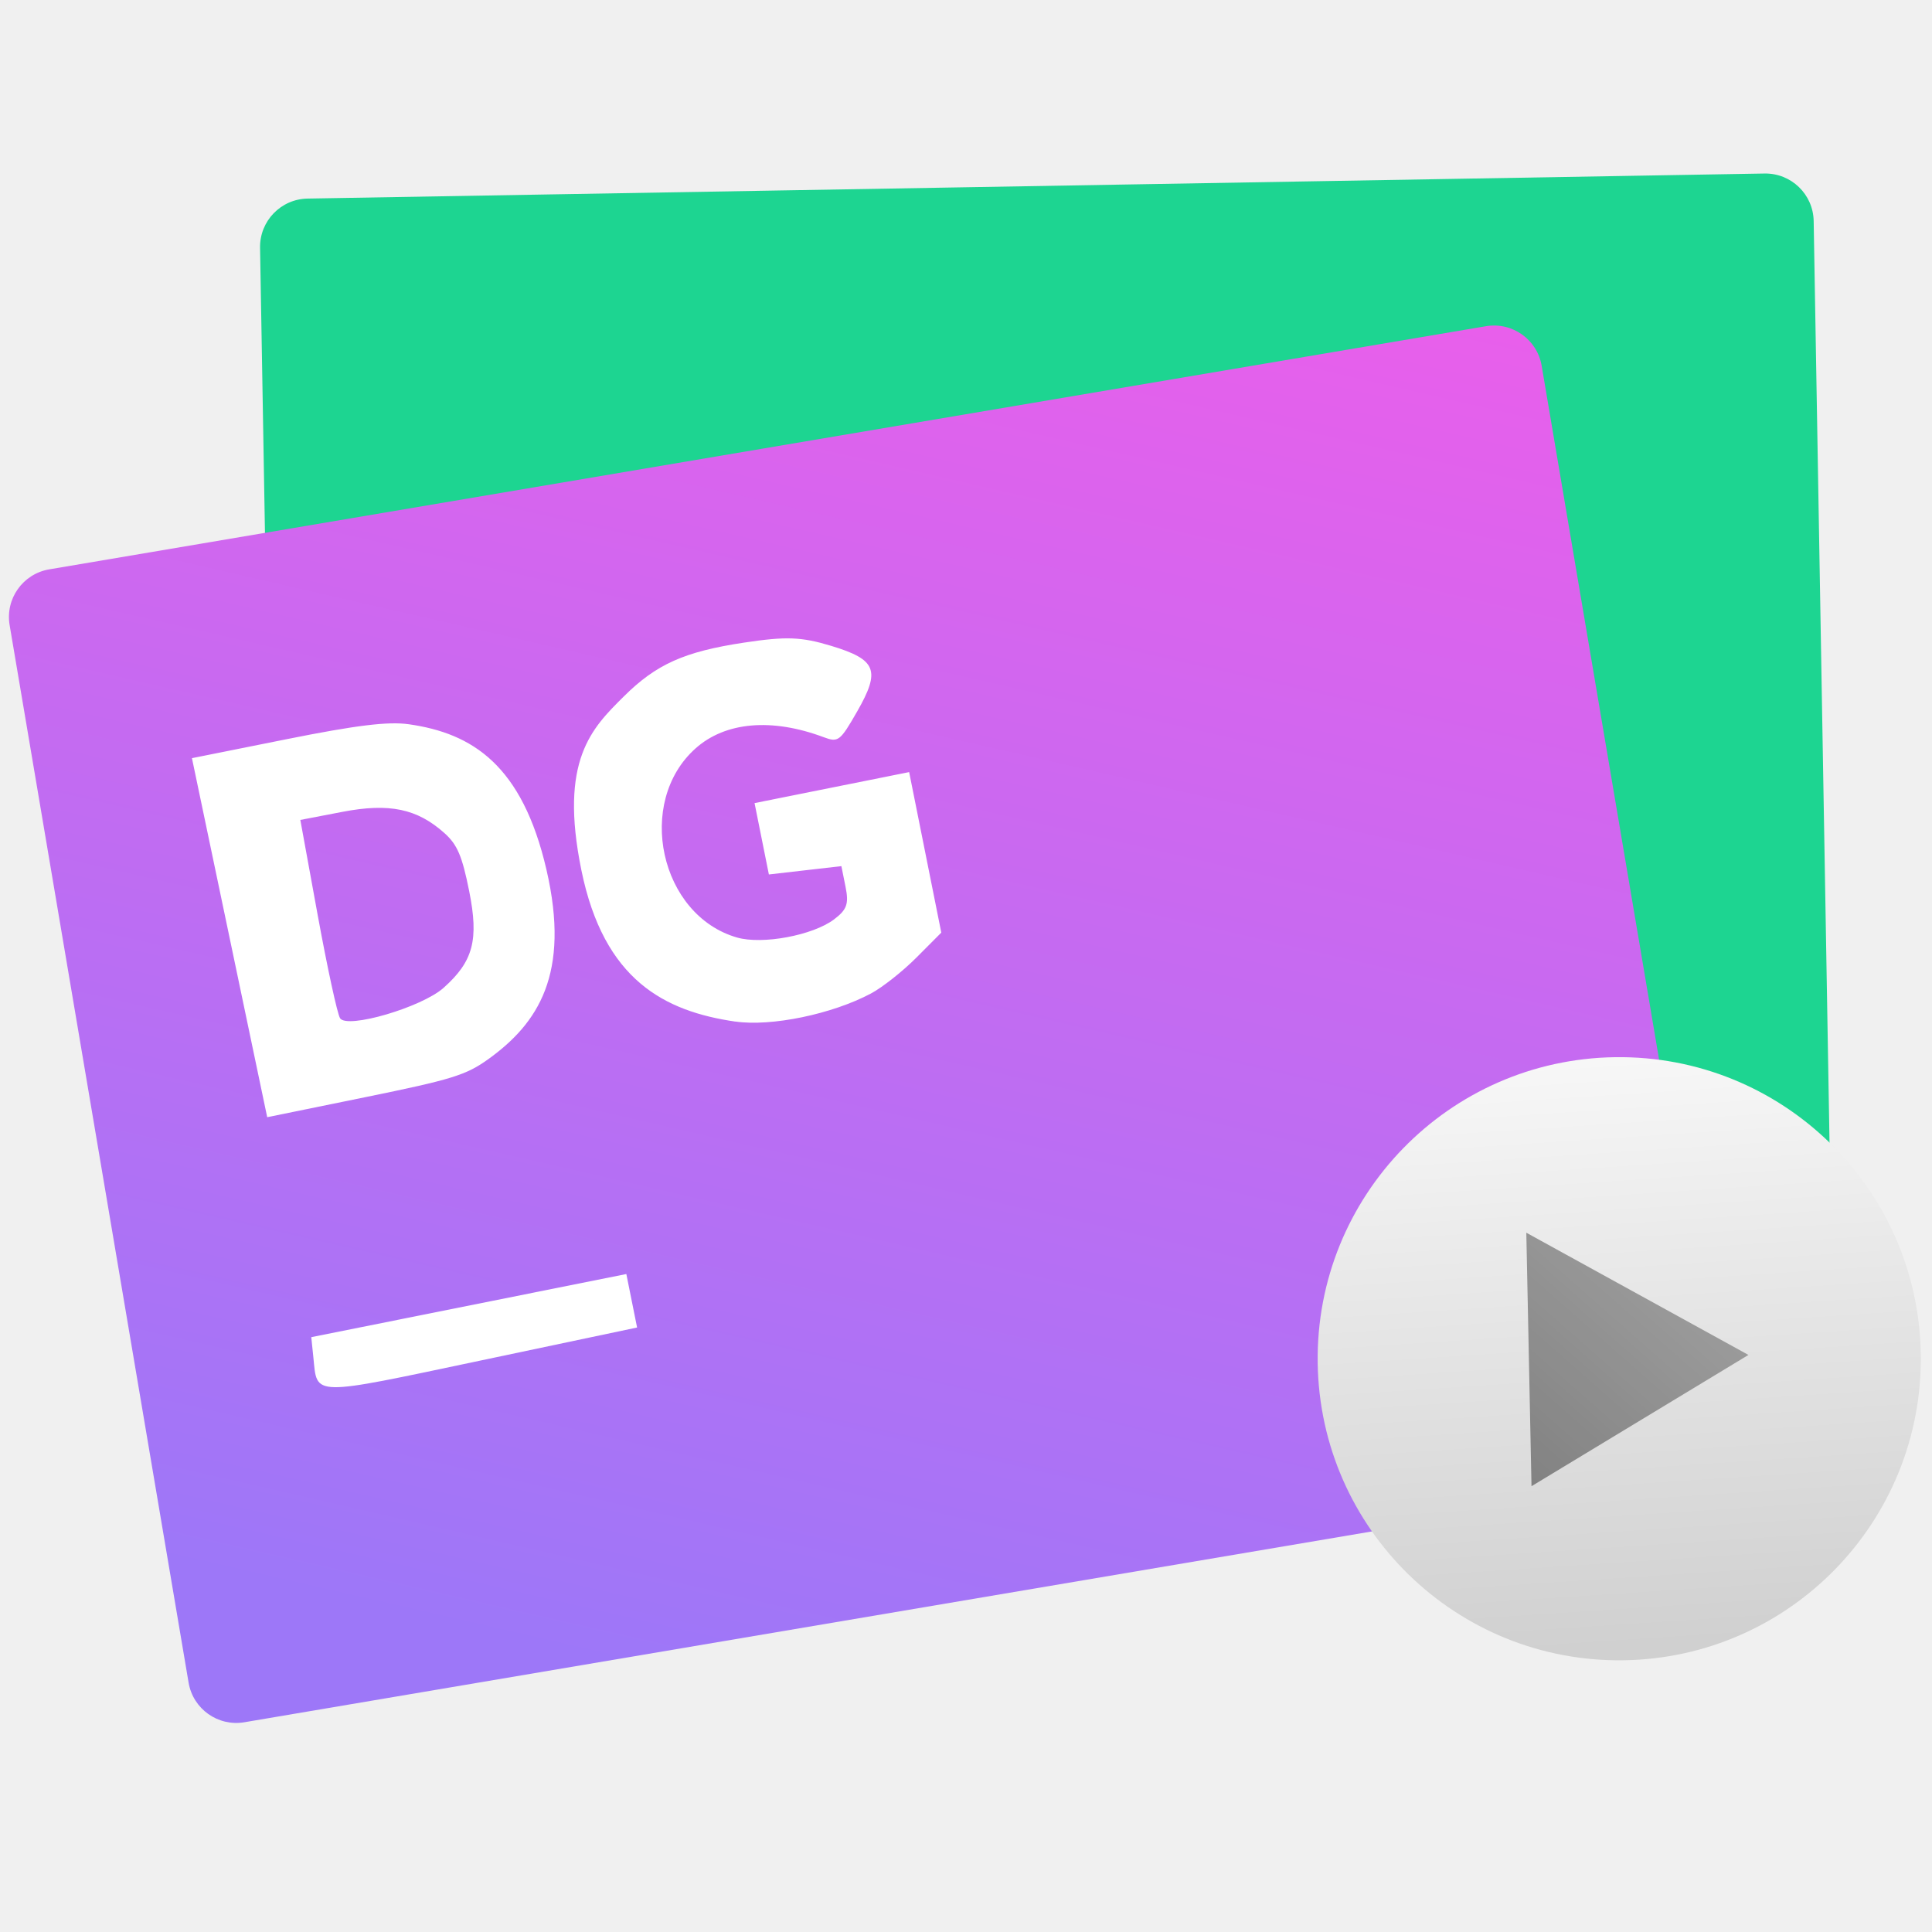
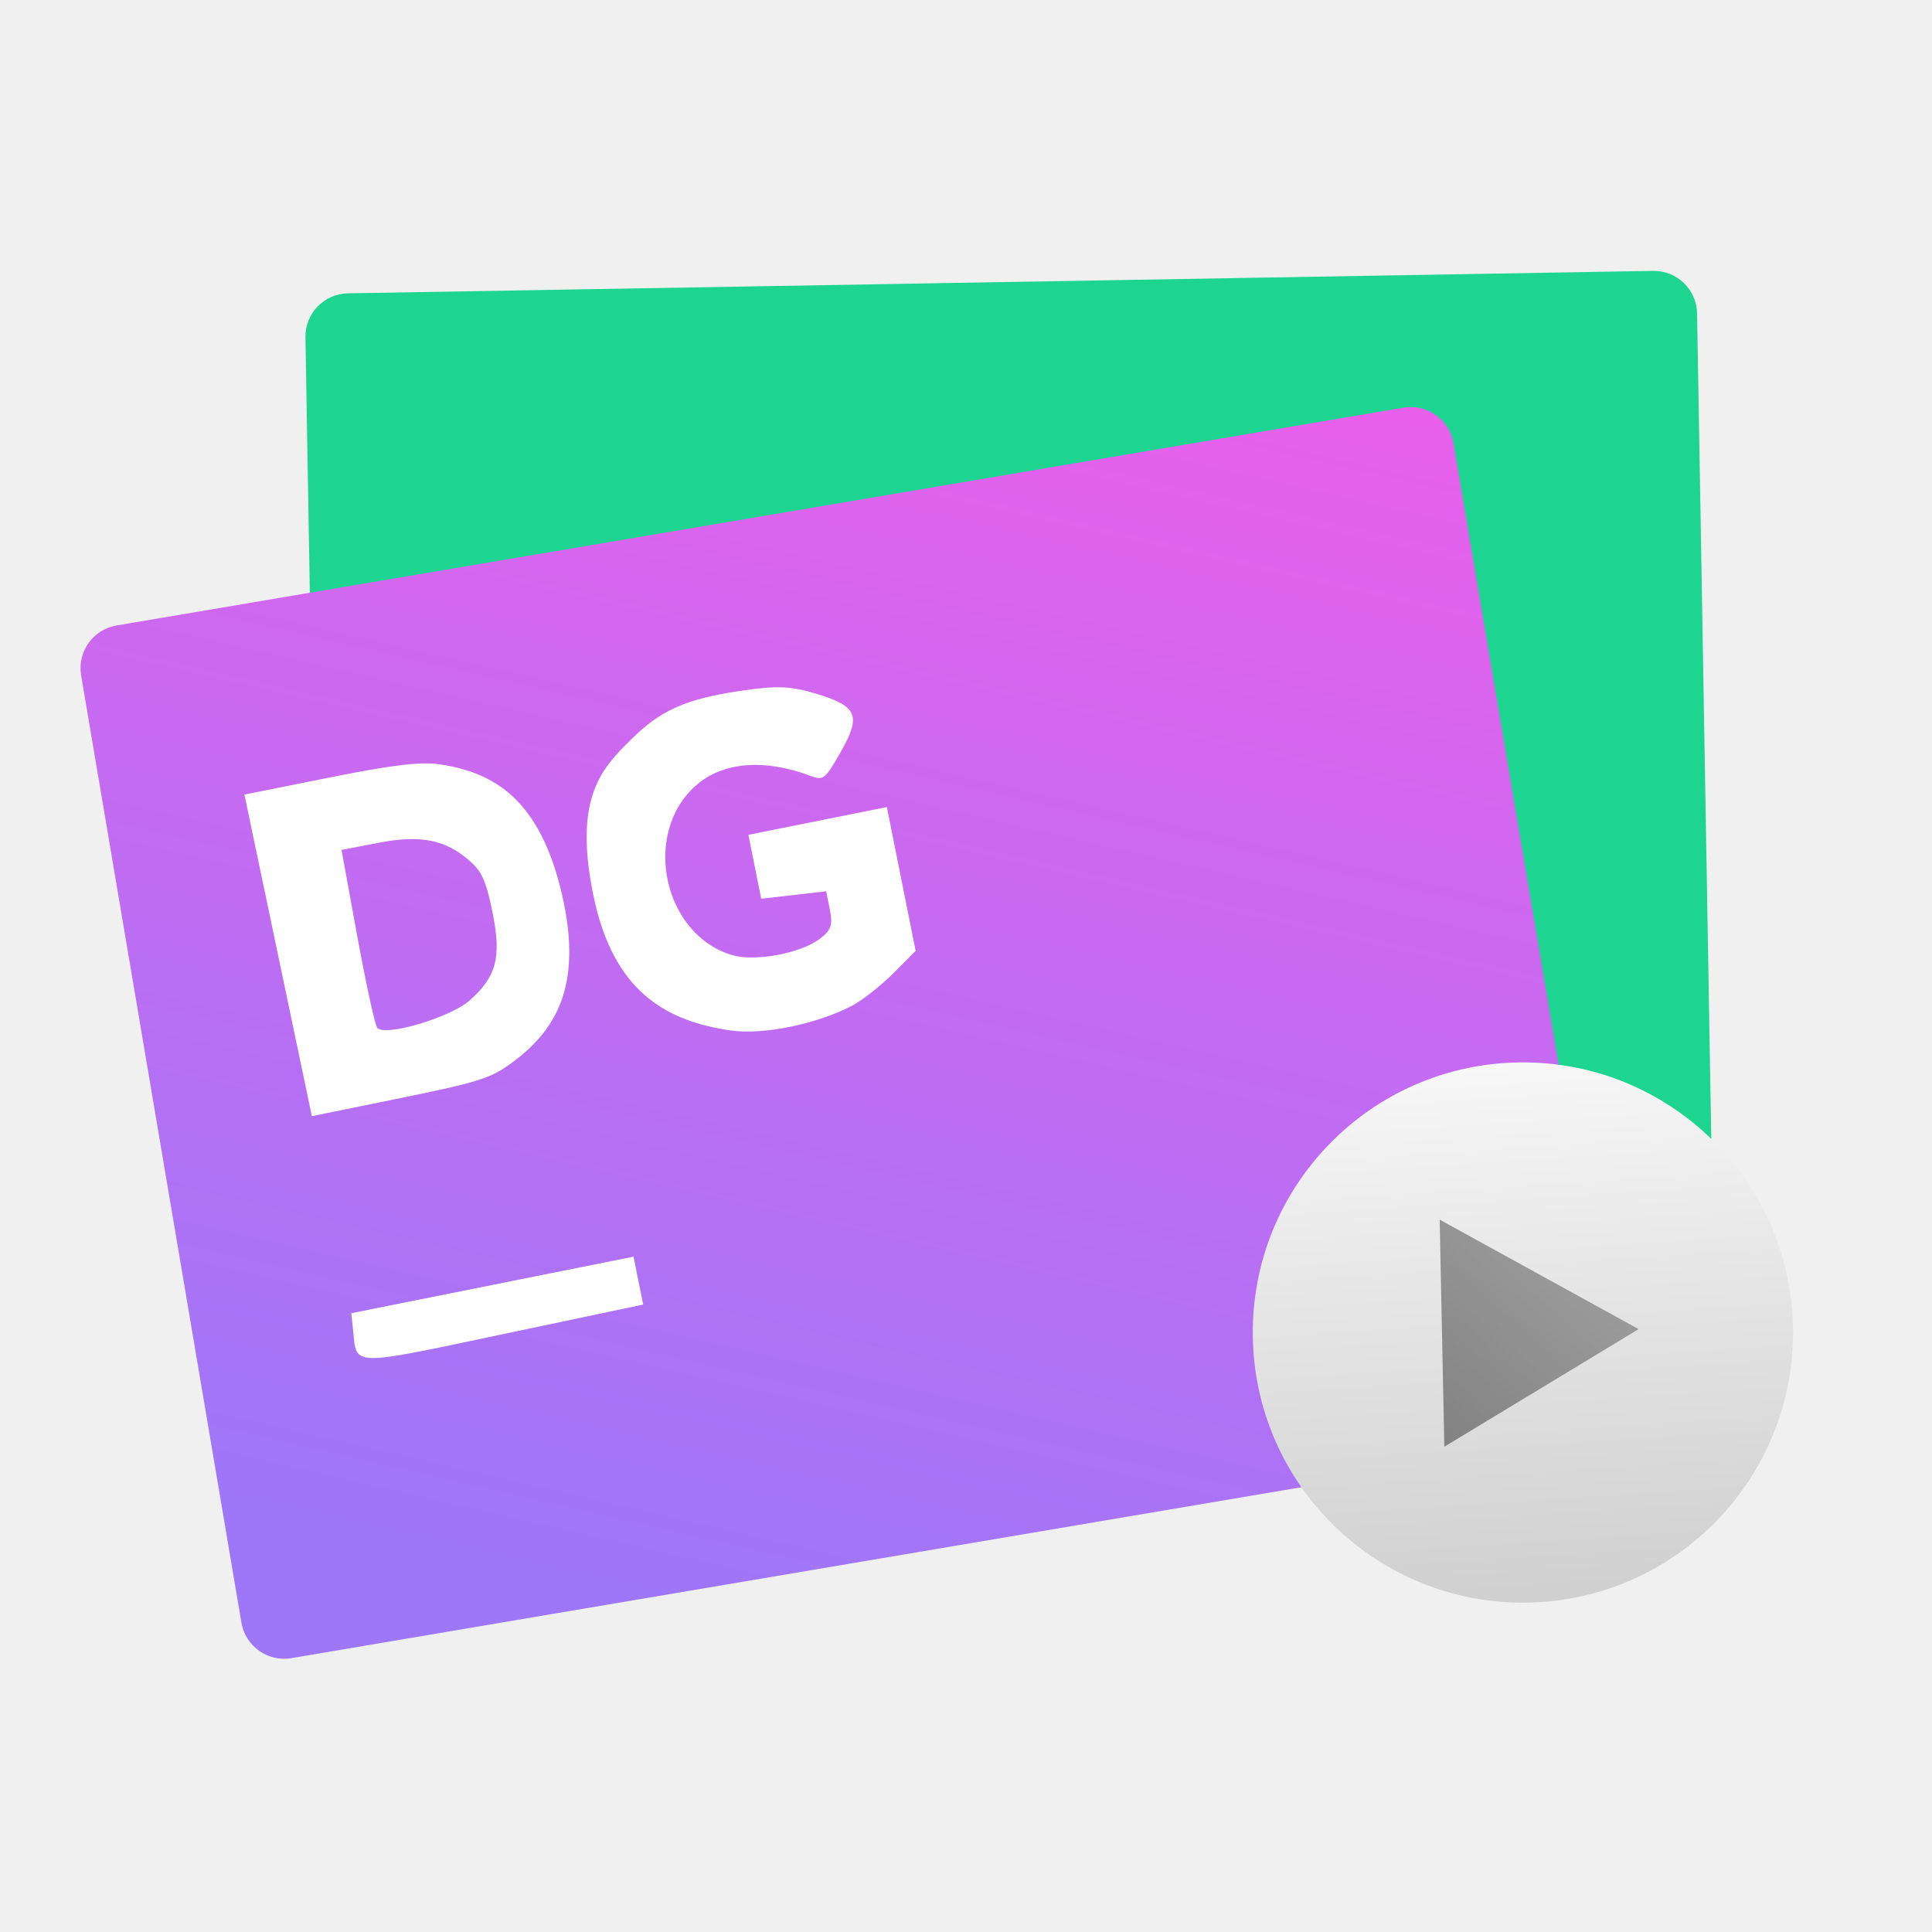
<svg xmlns="http://www.w3.org/2000/svg" height="48" width="48">
  <linearGradient id="a" gradientUnits="userSpaceOnUse" x1="11.661" x2="10.416" y1="56.928" y2="32.881">
    <stop offset="0" stop-color="#cdd0d1" />
    <stop offset="1" stop-color="#f6f6f7" />
  </linearGradient>
  <linearGradient id="b" gradientUnits="userSpaceOnUse" x1="14.428" x2="5.506" y1="47.468" y2="39.642">
    <stop offset="0" stop-color="#16a085" />
    <stop offset="1" stop-color="#2dcb72" />
  </linearGradient>
  <filter id="c" color-interpolation-filters="sRGB">
    <feColorMatrix values="0.21 0.72 0.072 0 0 0.21 0.72 0.072 0 0 0.21 0.72 0.072 0 0 0 0 0 1 0" />
  </filter>
  <linearGradient id="d" gradientUnits="userSpaceOnUse" x1="-19.087" x2="4.888" y1="55.375" y2="-2.36">
    <stop offset="0" stop-color="#9d77f8" />
    <stop offset="1" stop-color="#ff58e7" />
  </linearGradient>
-   <g transform="matrix(.7776181 -.01071721 .01071721 .7776181 30.94646 -1.678727)">
+   <g transform="matrix(.6965436 -.00959983 .00959983 .6965436 29.52113 1.36487)">
    <rect fill="#1dd591" height="37.355" ry="1.544" transform="matrix(.9999942 -.00341659 .00341659 .9999942 0 0)" width="49.64" x="-31.653" y="7.986" />
    <rect fill="url(#d)" height="37.355" ry="1.544" transform="matrix(.9881863 -.1532577 .1532577 .9881863 0 0)" width="49.64" x="-42.624" y="13.685" />
    <circle cx="11.184" cy="45.123" fill="url(#a)" filter="url(#c)" r="12.349" transform="matrix(.7801786 0 0 .7801786 2.581938 10.52167)" />
    <path d="m14.428 47.271-8.923.196 4.291-7.825z" fill="url(#b)" filter="url(#c)" transform="matrix(-.0138427 .9074786 -.9074786 -.0138427 51.54613 37.32047)" />
    <path d="m-20.212 43.44-.16-.857-5.046.939-5.046.939.058.648c.111 1.256-.129 1.248 5.36.169l4.994-.982-.16-.857zm-6.87-18.515c-.656-.102-1.678.009-3.913.425l-3.026.563 1.123 5.751 1.123 5.751 3.14-.596c2.78-.527 3.233-.661 3.954-1.165 1.593-1.115 2.663-2.675 1.935-6.024-.728-3.349-2.304-4.389-4.335-4.705zm10.301 9.64c1.147.184 3.099-.192 4.351-.838l0-0c.364-.188 1.023-.694 1.465-1.126l.804-.785-.478-2.571-.478-2.571-2.476.461-2.476.461.213 1.143.213 1.143 1.16-.117 1.16-.117.124.664c.102.547.034.73-.385 1.036-.685.5-2.296.778-3.102.535-2.458-.742-3.199-4.371-1.238-6.065.963-.832 2.444-.939 4.092-.297.464.181.522.138 1.08-.805.773-1.307.644-1.649-.797-2.108-.952-.303-1.435-.328-2.785-.143-1.913.262-2.815.652-3.869 1.671-1.026.993-2.097 1.998-1.427 5.528.671 3.531 2.602 4.543 4.849 4.903zm-12.623-.28c-.086-.139-.386-1.625-.669-3.302l-.513-3.049 1.349-.24c1.502-.267 2.391-.068 3.253.728.403.372.552.737.761 1.863.29 1.561.099 2.244-.863 3.077-.706.612-3.101 1.278-3.319.923z" fill="#fff" />
  </g>
</svg>
